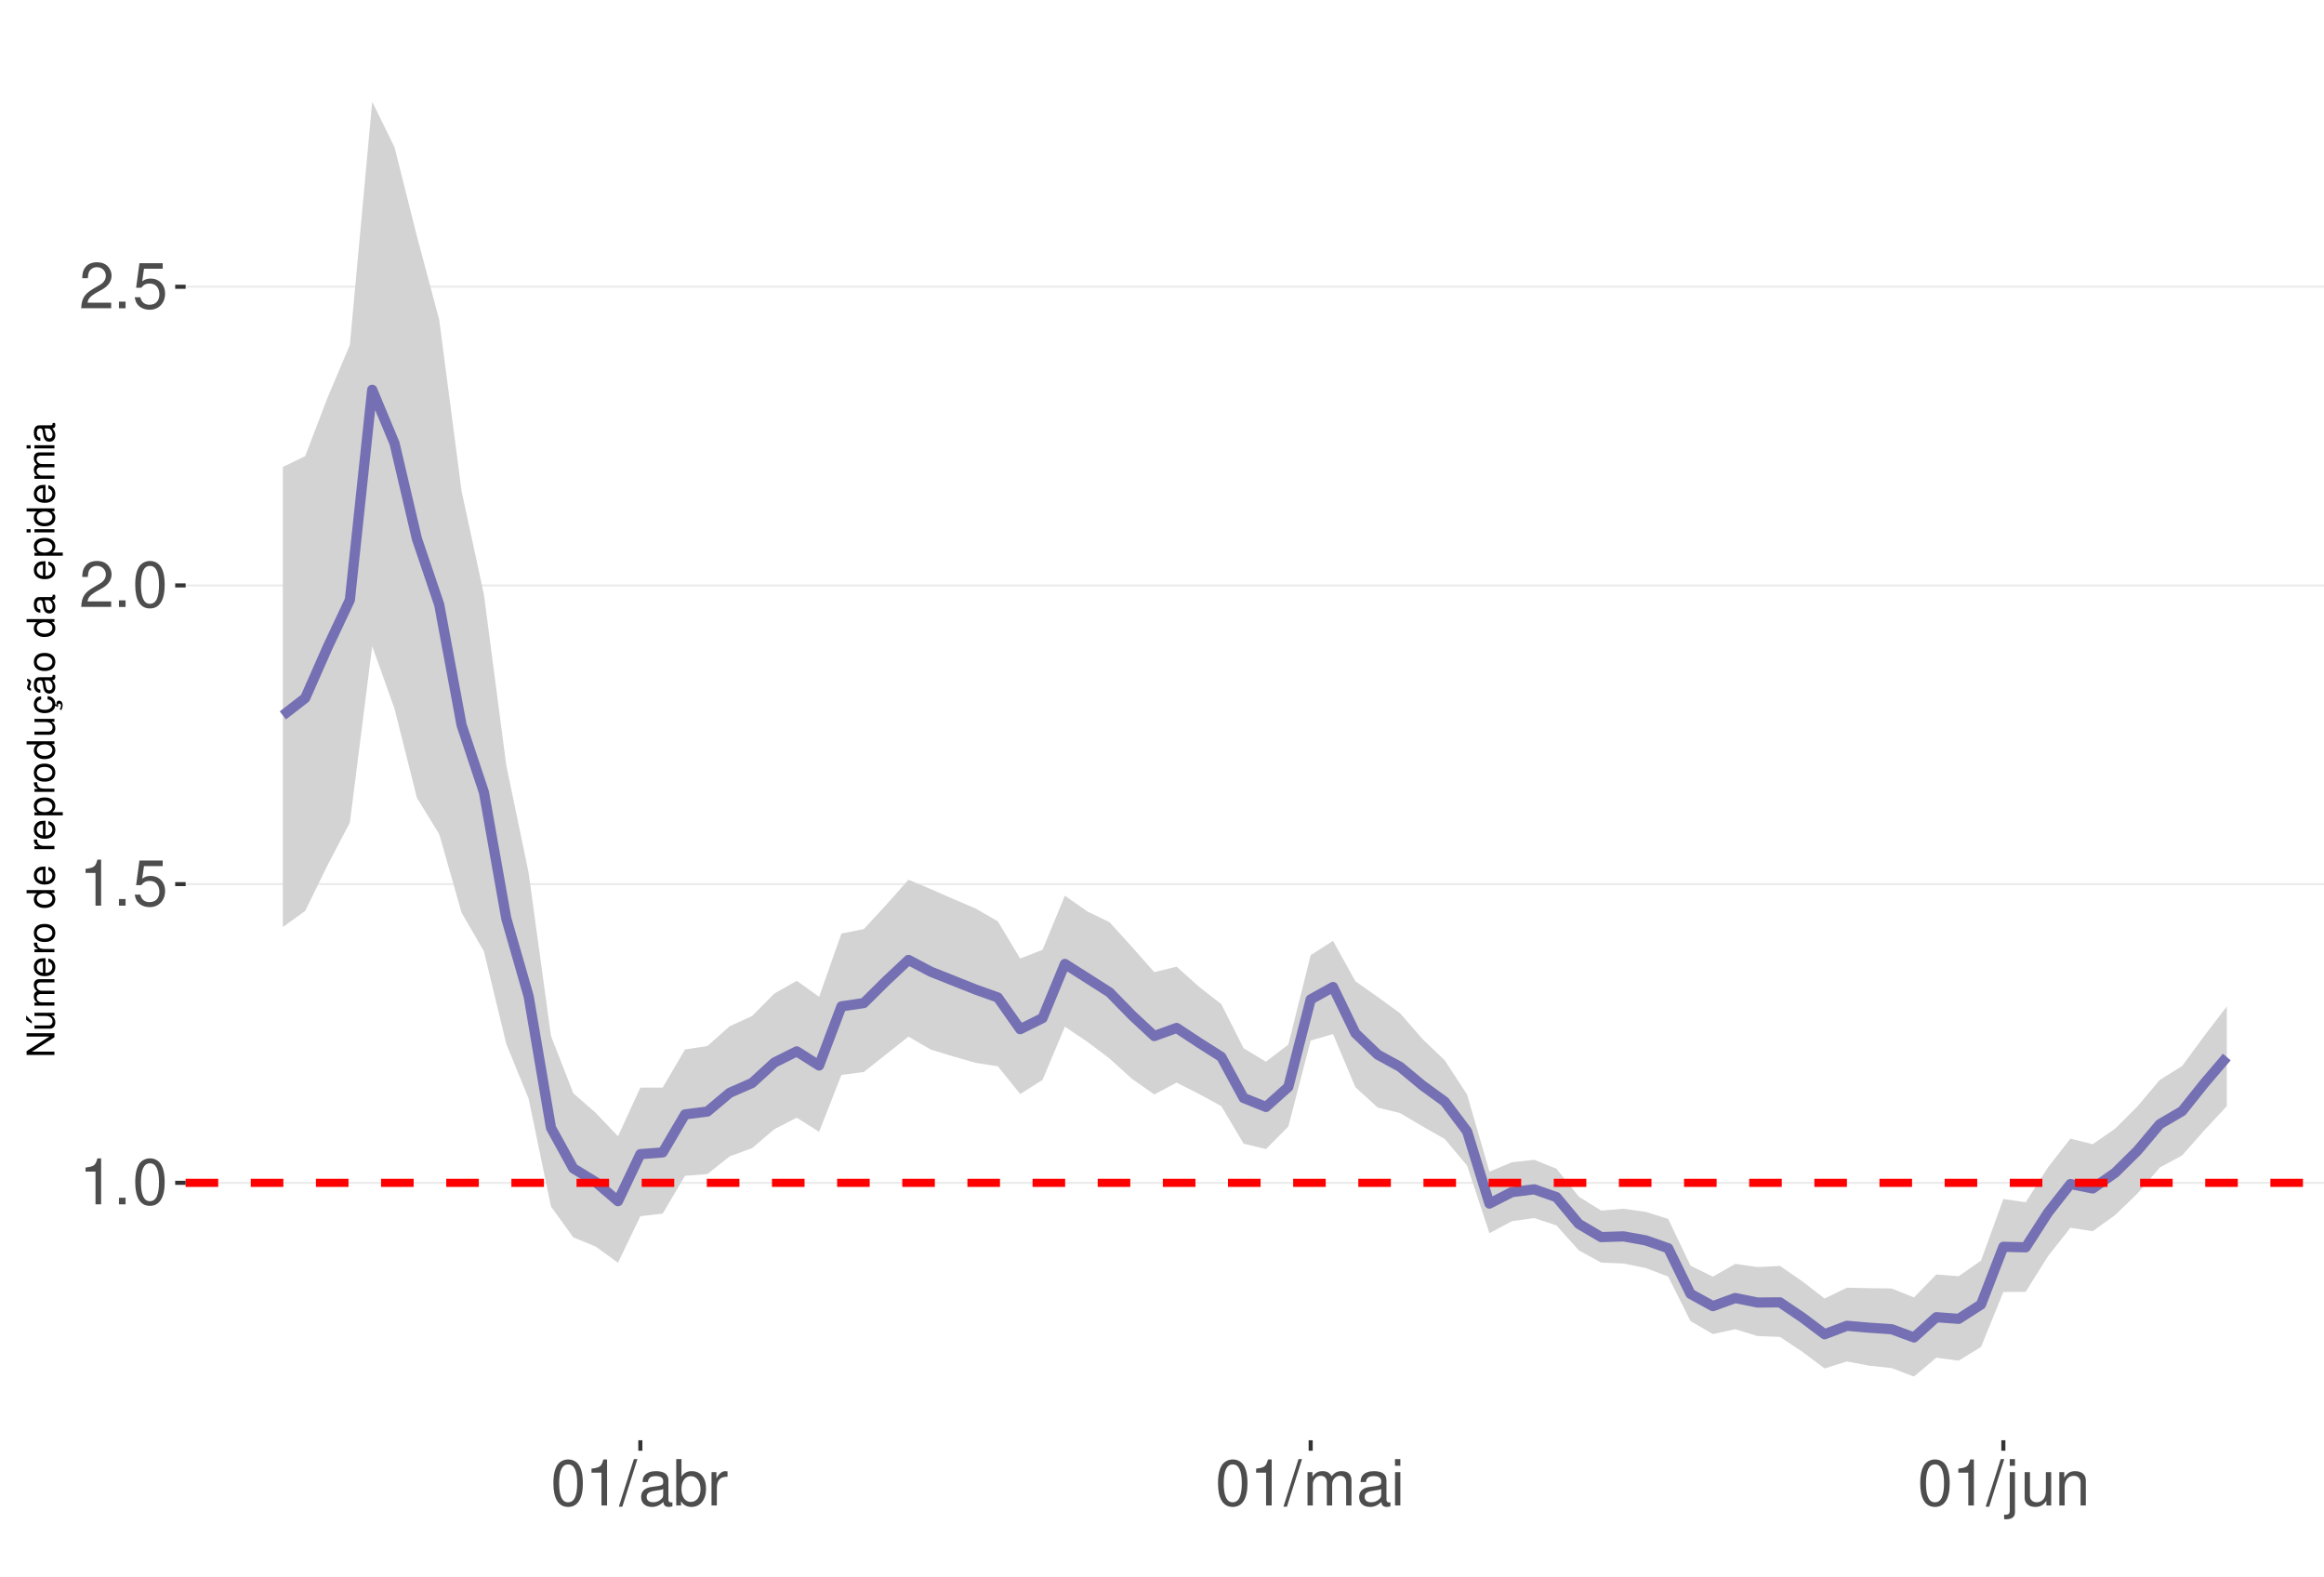
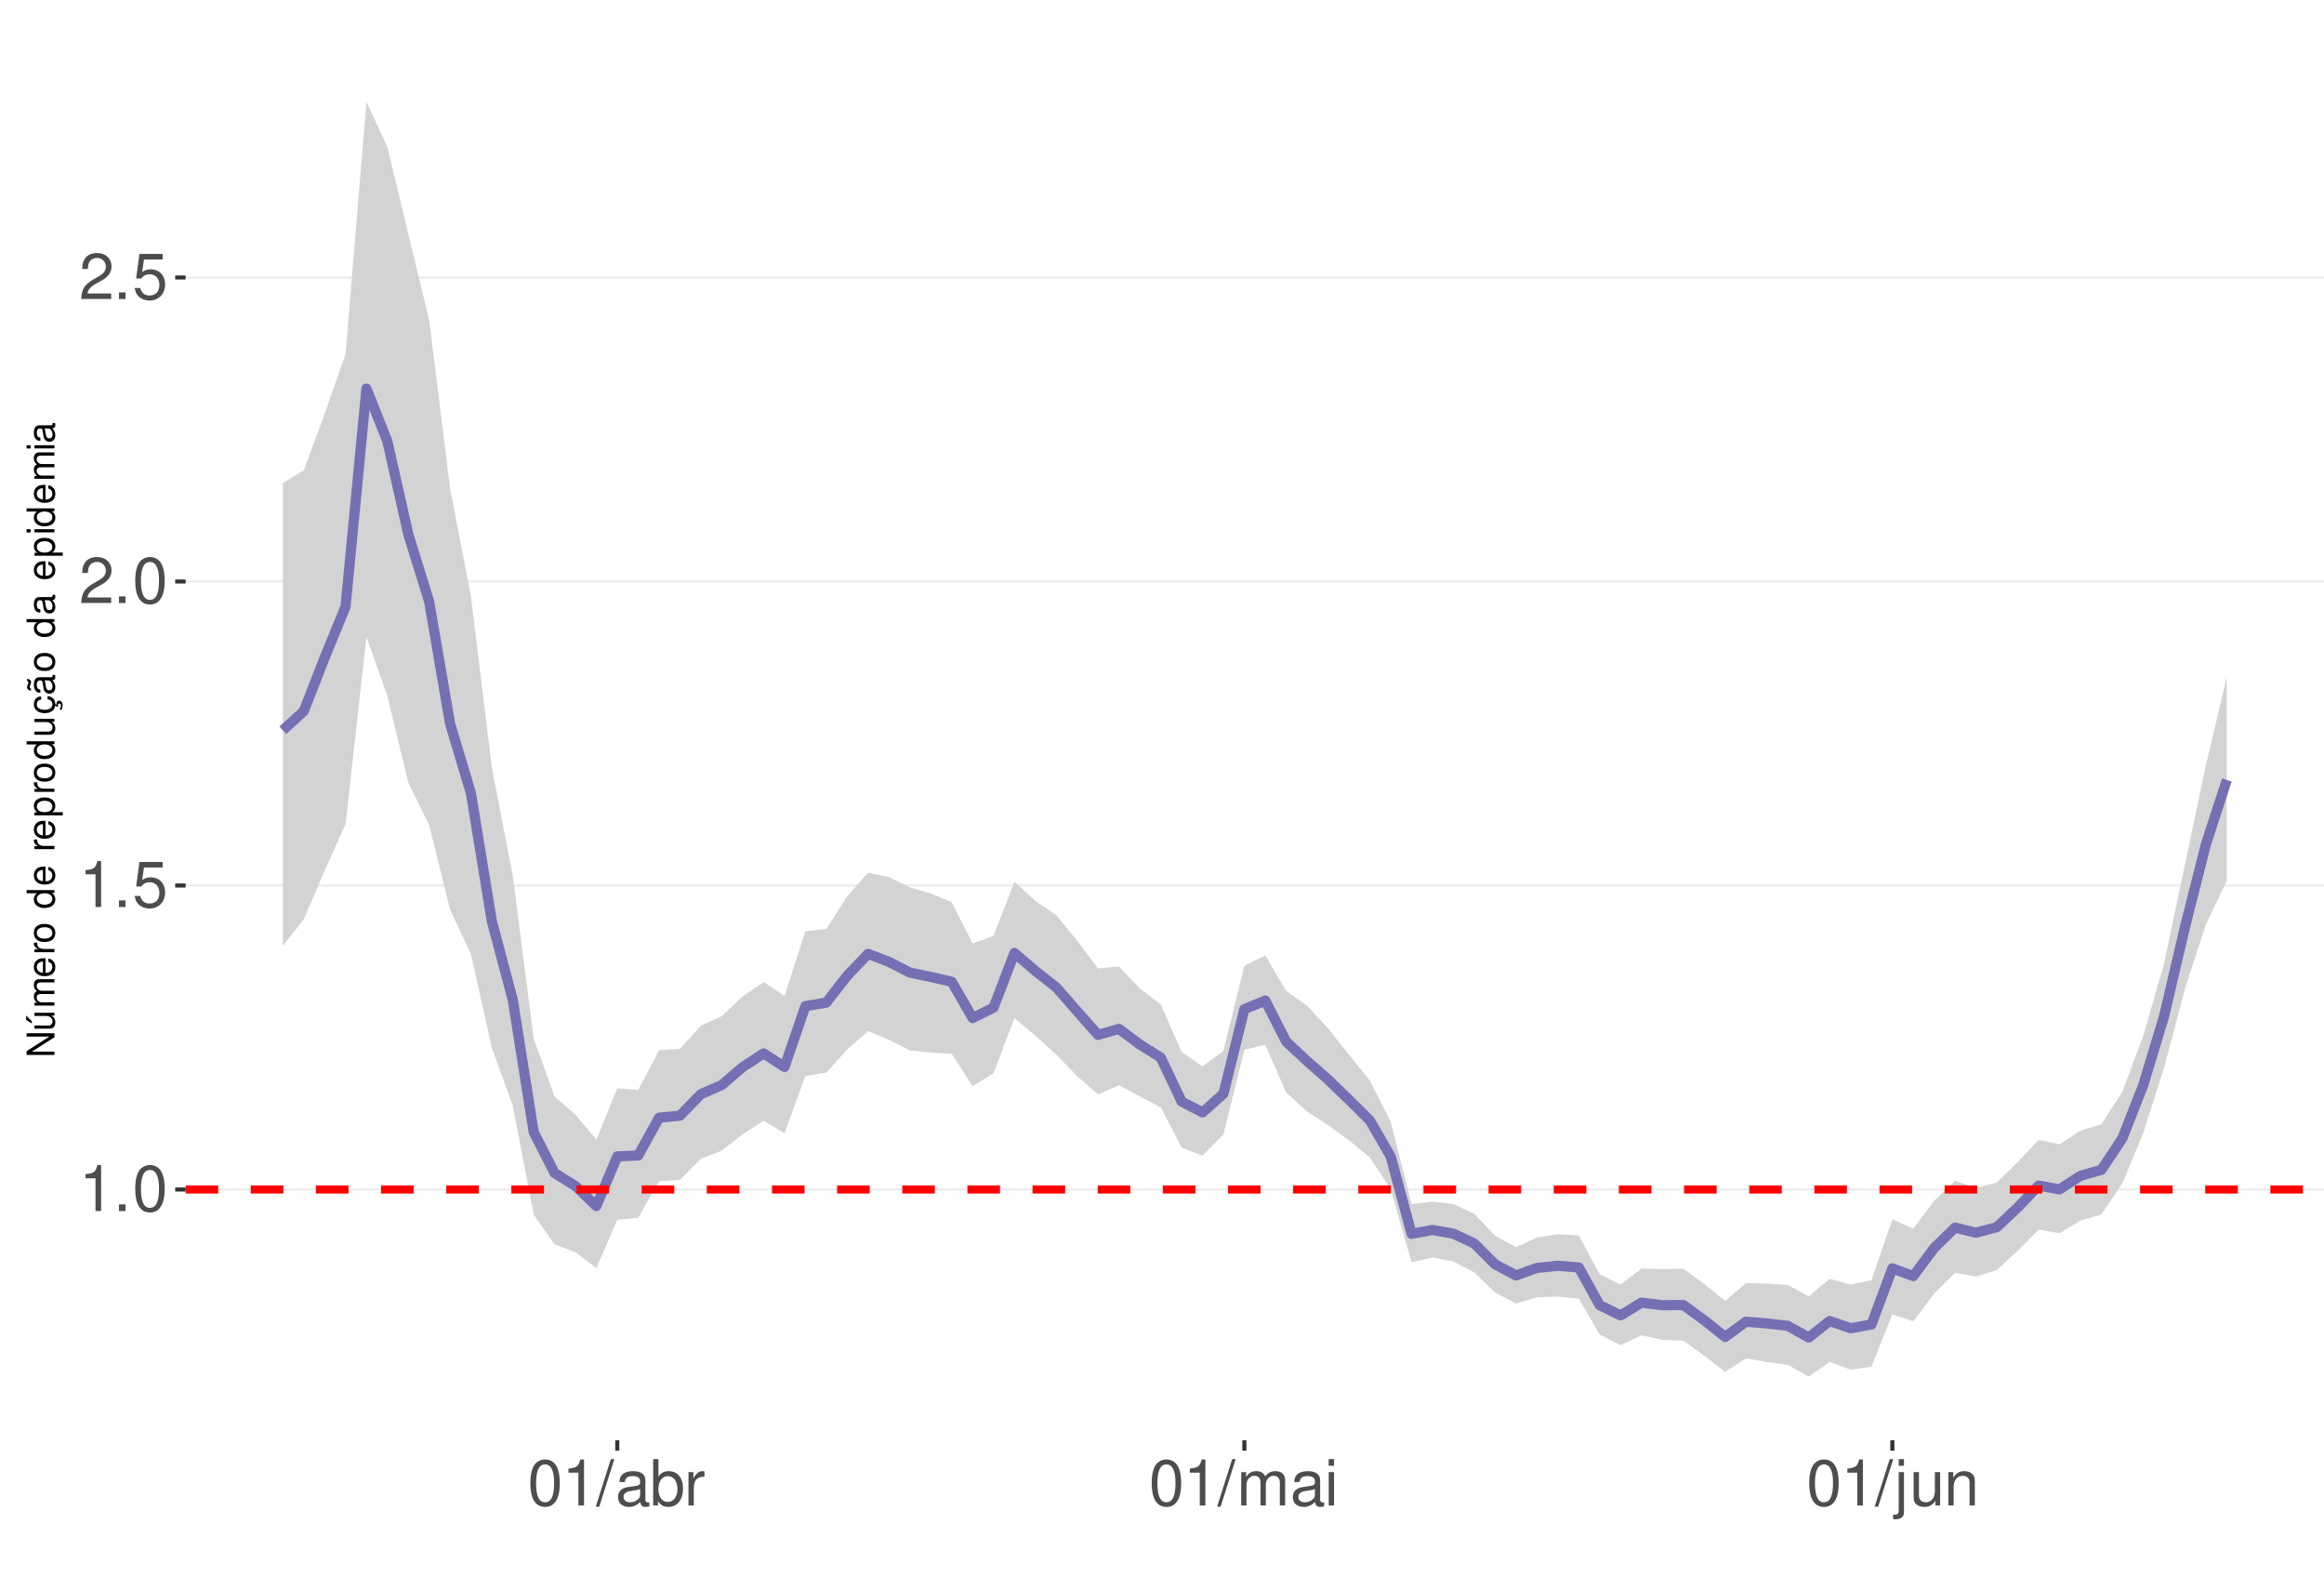
<svg xmlns="http://www.w3.org/2000/svg" xmlns:xlink="http://www.w3.org/1999/xlink" width="609pt" height="413pt" viewBox="0 0 609 413" version="1.1">
  <defs>
    <g>
      <symbol overflow="visible" id="glyph0-0">
        <path style="stroke:none;" d="" />
      </symbol>
      <symbol overflow="visible" id="glyph0-1">
        <path style="stroke:none;" d="M 4.312 -8.578 L 4.312 0 L 5.781 0 L 5.781 -12.047 L 4.812 -12.047 C 4.297 -10.188 3.969 -9.938 1.703 -9.641 L 1.703 -8.578 Z M 4.312 -8.578 " />
      </symbol>
      <symbol overflow="visible" id="glyph0-2">
        <path style="stroke:none;" d="M 3.188 -1.734 L 1.453 -1.734 L 1.453 0 L 3.188 0 Z M 3.188 -1.734 " />
      </symbol>
      <symbol overflow="visible" id="glyph0-3">
        <path style="stroke:none;" d="M 4.578 -12.047 C 3.484 -12.047 2.484 -11.547 1.859 -10.734 C 1.094 -9.656 0.719 -8.062 0.719 -5.828 C 0.719 -1.766 2.047 0.391 4.578 0.391 C 7.078 0.391 8.438 -1.766 8.438 -5.734 C 8.438 -8.062 8.078 -9.625 7.297 -10.734 C 6.672 -11.562 5.703 -12.047 4.578 -12.047 Z M 4.578 -10.75 C 6.156 -10.75 6.953 -9.125 6.953 -5.859 C 6.953 -2.438 6.172 -0.828 4.547 -0.828 C 3 -0.828 2.219 -2.5 2.219 -5.812 C 2.219 -9.125 3 -10.75 4.578 -10.75 Z M 4.578 -10.75 " />
      </symbol>
      <symbol overflow="visible" id="glyph0-4">
        <path style="stroke:none;" d="M 7.922 -11.812 L 1.828 -11.812 L 0.953 -5.375 L 2.297 -5.375 C 2.984 -6.203 3.547 -6.484 4.484 -6.484 C 6.062 -6.484 7.047 -5.391 7.047 -3.641 C 7.047 -1.953 6.062 -0.922 4.469 -0.922 C 3.188 -0.922 2.406 -1.562 2.047 -2.891 L 0.578 -2.891 C 0.781 -1.938 0.953 -1.469 1.297 -1.031 C 1.969 -0.141 3.172 0.391 4.5 0.391 C 6.875 0.391 8.547 -1.344 8.547 -3.844 C 8.547 -6.172 7 -7.781 4.734 -7.781 C 3.891 -7.781 3.234 -7.562 2.547 -7.062 L 3.016 -10.359 L 7.922 -10.359 Z M 7.922 -11.812 " />
      </symbol>
      <symbol overflow="visible" id="glyph0-5">
        <path style="stroke:none;" d="M 8.422 -1.453 L 2.219 -1.453 C 2.359 -2.453 2.891 -3.078 4.344 -3.969 L 6.016 -4.891 C 7.656 -5.812 8.516 -7.047 8.516 -8.531 C 8.516 -9.531 8.109 -10.453 7.406 -11.109 C 6.719 -11.75 5.844 -12.047 4.734 -12.047 C 3.234 -12.047 2.109 -11.516 1.469 -10.484 C 1.047 -9.844 0.859 -9.094 0.828 -7.875 L 2.297 -7.875 C 2.344 -8.688 2.453 -9.172 2.641 -9.578 C 3.031 -10.312 3.797 -10.766 4.688 -10.766 C 6.016 -10.766 7.016 -9.797 7.016 -8.5 C 7.016 -7.531 6.469 -6.703 5.406 -6.094 L 3.875 -5.203 C 1.422 -3.781 0.703 -2.641 0.562 -0.016 L 8.422 -0.016 Z M 8.422 -1.453 " />
      </symbol>
      <symbol overflow="visible" id="glyph0-6">
        <path style="stroke:none;" d="M 3.812 -12.141 L -0.141 0.328 L 0.781 0.328 L 4.734 -12.141 Z M 3.812 -12.141 " />
      </symbol>
      <symbol overflow="visible" id="glyph0-7">
        <path style="stroke:none;" d="M 8.906 -0.812 C 8.766 -0.781 8.688 -0.781 8.609 -0.781 C 8.125 -0.781 7.859 -1.031 7.859 -1.469 L 7.859 -6.594 C 7.859 -8.141 6.734 -8.984 4.578 -8.984 C 3.297 -8.984 2.281 -8.609 1.688 -7.969 C 1.281 -7.516 1.109 -7.016 1.078 -6.141 L 2.484 -6.141 C 2.594 -7.219 3.234 -7.688 4.531 -7.688 C 5.797 -7.688 6.484 -7.234 6.484 -6.391 L 6.484 -6.031 C 6.469 -5.438 6.156 -5.219 5.031 -5.062 C 3.062 -4.812 2.766 -4.75 2.234 -4.531 C 1.219 -4.094 0.703 -3.328 0.703 -2.203 C 0.703 -0.609 1.797 0.391 3.562 0.391 C 4.656 0.391 5.547 0 6.531 -0.906 C 6.625 0 7.062 0.391 7.969 0.391 C 8.266 0.391 8.438 0.344 8.906 0.234 Z M 6.484 -2.75 C 6.484 -2.281 6.344 -2 5.922 -1.609 C 5.359 -1.094 4.688 -0.828 3.859 -0.828 C 2.781 -0.828 2.156 -1.344 2.156 -2.234 C 2.156 -3.141 2.75 -3.609 4.25 -3.828 C 5.734 -4.031 6.016 -4.094 6.484 -4.312 Z M 6.484 -2.75 " />
      </symbol>
      <symbol overflow="visible" id="glyph0-8">
        <path style="stroke:none;" d="M 0.906 -12.141 L 0.906 0 L 2.156 0 L 2.156 -1.109 C 2.812 -0.094 3.703 0.391 4.906 0.391 C 7.219 0.391 8.719 -1.5 8.719 -4.391 C 8.719 -7.234 7.297 -8.984 4.984 -8.984 C 3.781 -8.984 2.938 -8.531 2.281 -7.547 L 2.281 -12.141 Z M 4.719 -7.672 C 6.266 -7.672 7.266 -6.328 7.266 -4.25 C 7.266 -2.266 6.234 -0.922 4.719 -0.922 C 3.234 -0.922 2.281 -2.25 2.281 -4.297 C 2.281 -6.344 3.234 -7.672 4.719 -7.672 Z M 4.719 -7.672 " />
      </symbol>
      <symbol overflow="visible" id="glyph0-9">
        <path style="stroke:none;" d="M 1.156 -8.734 L 1.156 0 L 2.547 0 L 2.547 -4.531 C 2.562 -6.625 3.438 -7.562 5.344 -7.516 L 5.344 -8.922 C 5.109 -8.969 4.984 -8.984 4.812 -8.984 C 3.922 -8.984 3.234 -8.438 2.438 -7.141 L 2.438 -8.734 Z M 1.156 -8.734 " />
      </symbol>
      <symbol overflow="visible" id="glyph0-10">
        <path style="stroke:none;" d="M 1.172 -8.734 L 1.172 0 L 2.562 0 L 2.562 -5.484 C 2.562 -6.75 3.484 -7.766 4.609 -7.766 C 5.641 -7.766 6.234 -7.125 6.234 -6.016 L 6.234 0 L 7.625 0 L 7.625 -5.484 C 7.625 -6.75 8.547 -7.766 9.672 -7.766 C 10.688 -7.766 11.297 -7.109 11.297 -6.016 L 11.297 0 L 12.688 0 L 12.688 -6.547 C 12.688 -8.109 11.797 -8.984 10.156 -8.984 C 9 -8.984 8.297 -8.625 7.484 -7.641 C 6.969 -8.578 6.266 -8.984 5.125 -8.984 C 3.969 -8.984 3.188 -8.547 2.453 -7.5 L 2.453 -8.734 Z M 1.172 -8.734 " />
      </symbol>
      <symbol overflow="visible" id="glyph0-11">
        <path style="stroke:none;" d="M 2.5 -8.734 L 1.109 -8.734 L 1.109 0 L 2.5 0 Z M 2.5 -12.141 L 1.094 -12.141 L 1.094 -10.391 L 2.5 -10.391 Z M 2.5 -12.141 " />
      </symbol>
      <symbol overflow="visible" id="glyph0-12">
        <path style="stroke:none;" d="M 1.172 -8.734 L 1.172 1.266 C 1.172 2.125 0.906 2.422 0.031 2.422 C -0.062 2.422 -0.109 2.422 -0.297 2.406 L -0.297 3.578 C -0.141 3.609 -0.047 3.625 0.172 3.625 C 1.734 3.625 2.547 3.016 2.547 1.812 L 2.547 -8.734 Z M 2.547 -12.141 L 1.172 -12.141 L 1.172 -10.391 L 2.547 -10.391 Z M 2.547 -12.141 " />
      </symbol>
      <symbol overflow="visible" id="glyph0-13">
        <path style="stroke:none;" d="M 8.031 0 L 8.031 -8.734 L 6.641 -8.734 L 6.641 -3.781 C 6.641 -2 5.719 -0.828 4.266 -0.828 C 3.172 -0.828 2.469 -1.5 2.469 -2.547 L 2.469 -8.734 L 1.078 -8.734 L 1.078 -2 C 1.078 -0.547 2.172 0.391 3.859 0.391 C 5.141 0.391 5.969 -0.062 6.781 -1.219 L 6.781 0 Z M 8.031 0 " />
      </symbol>
      <symbol overflow="visible" id="glyph0-14">
        <path style="stroke:none;" d="M 1.172 -8.734 L 1.172 0 L 2.562 0 L 2.562 -4.812 C 2.562 -6.594 3.5 -7.766 4.938 -7.766 C 6.031 -7.766 6.734 -7.094 6.734 -6.047 L 6.734 0 L 8.109 0 L 8.109 -6.594 C 8.109 -8.047 7.031 -8.984 5.344 -8.984 C 4.047 -8.984 3.219 -8.484 2.453 -7.266 L 2.453 -8.734 Z M 1.172 -8.734 " />
      </symbol>
      <symbol overflow="visible" id="glyph1-0">
        <path style="stroke:none;" d="" />
      </symbol>
      <symbol overflow="visible" id="glyph1-1">
        <path style="stroke:none;" d="M -7.297 -6.453 L -7.297 -5.578 L -1.328 -5.578 L -7.297 -1.766 L -7.297 -0.766 L 0 -0.766 L 0 -1.641 L -5.906 -1.641 L 0 -5.406 L 0 -6.453 Z M -7.297 -6.453 " />
      </symbol>
      <symbol overflow="visible" id="glyph1-2">
        <path style="stroke:none;" d="M 0 -4.812 L -5.234 -4.812 L -5.234 -3.984 L -2.266 -3.984 C -1.203 -3.984 -0.5 -3.438 -0.5 -2.562 C -0.5 -1.906 -0.906 -1.484 -1.531 -1.484 L -5.234 -1.484 L -5.234 -0.656 L -1.203 -0.656 C -0.328 -0.656 0.234 -1.297 0.234 -2.312 C 0.234 -3.094 -0.047 -3.578 -0.734 -4.062 L 0 -4.062 Z M -7.406 -2.953 L -5.922 -2 L -5.922 -2.594 L -7.406 -4.094 Z M -7.406 -2.953 " />
      </symbol>
      <symbol overflow="visible" id="glyph1-3">
        <path style="stroke:none;" d="M -5.234 -0.703 L 0 -0.703 L 0 -1.547 L -3.297 -1.547 C -4.047 -1.547 -4.656 -2.094 -4.656 -2.766 C -4.656 -3.391 -4.281 -3.734 -3.609 -3.734 L 0 -3.734 L 0 -4.578 L -3.297 -4.578 C -4.047 -4.578 -4.656 -5.125 -4.656 -5.812 C -4.656 -6.422 -4.266 -6.781 -3.609 -6.781 L 0 -6.781 L 0 -7.625 L -3.938 -7.625 C -4.875 -7.625 -5.391 -7.078 -5.391 -6.094 C -5.391 -5.406 -5.188 -4.984 -4.594 -4.484 C -5.156 -4.188 -5.391 -3.766 -5.391 -3.078 C -5.391 -2.375 -5.125 -1.906 -4.5 -1.469 L -5.234 -1.469 Z M -5.234 -0.703 " />
      </symbol>
      <symbol overflow="visible" id="glyph1-4">
        <path style="stroke:none;" d="M -2.344 -5.125 C -3.141 -5.125 -3.625 -5.062 -4.016 -4.922 C -4.875 -4.578 -5.391 -3.781 -5.391 -2.797 C -5.391 -1.344 -4.281 -0.406 -2.547 -0.406 C -0.812 -0.406 0.234 -1.297 0.234 -2.781 C 0.234 -3.984 -0.453 -4.812 -1.594 -5.016 L -1.594 -4.188 C -0.906 -3.953 -0.547 -3.484 -0.547 -2.812 C -0.547 -2.281 -0.781 -1.828 -1.219 -1.547 C -1.516 -1.344 -1.812 -1.281 -2.344 -1.266 Z M -3.016 -1.297 C -3.984 -1.359 -4.625 -1.953 -4.625 -2.797 C -4.625 -3.641 -3.953 -4.234 -3.016 -4.234 Z M -3.016 -1.297 " />
      </symbol>
      <symbol overflow="visible" id="glyph1-5">
        <path style="stroke:none;" d="M -5.234 -0.688 L 0 -0.688 L 0 -1.531 L -2.719 -1.531 C -3.984 -1.547 -4.547 -2.062 -4.516 -3.203 L -5.359 -3.203 C -5.375 -3.062 -5.391 -2.984 -5.391 -2.891 C -5.391 -2.344 -5.062 -1.938 -4.297 -1.453 L -5.234 -1.453 Z M -5.234 -0.688 " />
      </symbol>
      <symbol overflow="visible" id="glyph1-6">
        <path style="stroke:none;" d="M -5.391 -2.719 C -5.391 -1.234 -4.344 -0.359 -2.578 -0.359 C -0.812 -0.359 0.234 -1.234 0.234 -2.734 C 0.234 -4.203 -0.812 -5.094 -2.547 -5.094 C -4.359 -5.094 -5.391 -4.234 -5.391 -2.719 Z M -4.625 -2.734 C -4.625 -3.672 -3.844 -4.234 -2.547 -4.234 C -1.312 -4.234 -0.547 -3.656 -0.547 -2.734 C -0.547 -1.797 -1.312 -1.234 -2.578 -1.234 C -3.844 -1.234 -4.625 -1.797 -4.625 -2.734 Z M -4.625 -2.734 " />
      </symbol>
      <symbol overflow="visible" id="glyph1-7">
        <path style="stroke:none;" d="" />
      </symbol>
      <symbol overflow="visible" id="glyph1-8">
        <path style="stroke:none;" d="M -7.297 -4.953 L -7.297 -4.125 L -4.578 -4.125 C -5.109 -3.766 -5.391 -3.203 -5.391 -2.516 C -5.391 -1.156 -4.297 -0.266 -2.625 -0.266 C -0.859 -0.266 0.234 -1.125 0.234 -2.547 C 0.234 -3.266 -0.047 -3.766 -0.688 -4.203 L 0 -4.203 L 0 -4.953 Z M -4.609 -2.656 C -4.609 -3.547 -3.812 -4.125 -2.562 -4.125 C -1.344 -4.125 -0.547 -3.547 -0.547 -2.656 C -0.547 -1.734 -1.359 -1.125 -2.578 -1.125 C -3.797 -1.125 -4.609 -1.734 -4.609 -2.656 Z M -4.609 -2.656 " />
      </symbol>
      <symbol overflow="visible" id="glyph1-9">
        <path style="stroke:none;" d="M 2.188 -0.547 L 2.188 -1.375 L -0.547 -1.375 C -0.016 -1.812 0.234 -2.312 0.234 -2.984 C 0.234 -4.344 -0.859 -5.234 -2.531 -5.234 C -4.297 -5.234 -5.391 -4.375 -5.391 -2.984 C -5.391 -2.266 -5.062 -1.703 -4.453 -1.312 L -5.234 -1.312 L -5.234 -0.547 Z M -4.609 -2.844 C -4.609 -3.766 -3.797 -4.359 -2.547 -4.359 C -1.359 -4.359 -0.547 -3.75 -0.547 -2.844 C -0.547 -1.953 -1.344 -1.375 -2.578 -1.375 C -3.812 -1.375 -4.609 -1.953 -4.609 -2.844 Z M -4.609 -2.844 " />
      </symbol>
      <symbol overflow="visible" id="glyph1-10">
        <path style="stroke:none;" d="M 0 -4.812 L -5.234 -4.812 L -5.234 -3.984 L -2.266 -3.984 C -1.203 -3.984 -0.5 -3.438 -0.5 -2.562 C -0.5 -1.906 -0.906 -1.484 -1.531 -1.484 L -5.234 -1.484 L -5.234 -0.656 L -1.203 -0.656 C -0.328 -0.656 0.234 -1.297 0.234 -2.312 C 0.234 -3.094 -0.047 -3.578 -0.734 -4.062 L 0 -4.062 Z M 0 -4.812 " />
      </symbol>
      <symbol overflow="visible" id="glyph1-11">
        <path style="stroke:none;" d="M 0.234 -2.641 C 0.234 -3.875 -0.547 -4.703 -1.797 -4.766 L -1.797 -3.938 C -0.953 -3.797 -0.531 -3.359 -0.531 -2.656 C -0.531 -1.734 -1.281 -1.188 -2.516 -1.188 C -3.844 -1.188 -4.625 -1.719 -4.625 -2.625 C -4.625 -3.328 -4.203 -3.766 -3.484 -3.875 L -3.484 -4.703 C -3.984 -4.672 -4.312 -4.562 -4.609 -4.359 C -5.094 -4 -5.391 -3.375 -5.391 -2.641 C -5.391 -1.219 -4.266 -0.312 -2.531 -0.312 C -1.469 -0.312 -0.625 -0.672 -0.156 -1.312 C 0.047 -1.594 0.125 -1.812 0.203 -2.25 L 0.922 -1.938 L 0.984 -2.062 C 0.938 -2.188 0.906 -2.25 0.906 -2.375 C 0.906 -2.656 1.047 -2.828 1.281 -2.828 C 1.547 -2.828 1.734 -2.594 1.734 -2.297 C 1.734 -2.031 1.672 -1.844 1.438 -1.406 L 1.406 -1.312 L 1.812 -1.094 C 2.078 -1.75 2.141 -1.953 2.141 -2.344 C 2.141 -3.109 1.781 -3.578 1.203 -3.578 C 0.781 -3.578 0.547 -3.297 0.547 -2.797 C 0.547 -2.703 0.547 -2.641 0.562 -2.516 Z M 0.234 -2.641 " />
      </symbol>
      <symbol overflow="visible" id="glyph1-12">
        <path style="stroke:none;" d="M -0.484 -5.344 C -0.469 -5.266 -0.469 -5.219 -0.469 -5.172 C -0.469 -4.875 -0.625 -4.719 -0.875 -4.719 L -3.953 -4.719 C -4.891 -4.719 -5.391 -4.047 -5.391 -2.75 C -5.391 -1.984 -5.172 -1.375 -4.781 -1.016 C -4.516 -0.766 -4.203 -0.672 -3.688 -0.656 L -3.688 -1.484 C -4.328 -1.562 -4.625 -1.938 -4.625 -2.719 C -4.625 -3.484 -4.344 -3.891 -3.844 -3.891 L -3.625 -3.891 C -3.266 -3.875 -3.125 -3.703 -3.047 -3.016 C -2.891 -1.844 -2.844 -1.656 -2.719 -1.344 C -2.453 -0.734 -2 -0.422 -1.312 -0.422 C -0.375 -0.422 0.234 -1.078 0.234 -2.141 C 0.234 -2.797 0 -3.328 -0.547 -3.922 C 0 -3.984 0.234 -4.234 0.234 -4.781 C 0.234 -4.953 0.203 -5.062 0.141 -5.344 Z M -1.656 -3.891 C -1.375 -3.891 -1.203 -3.812 -0.969 -3.562 C -0.656 -3.219 -0.5 -2.812 -0.5 -2.312 C -0.5 -1.672 -0.812 -1.297 -1.344 -1.297 C -1.891 -1.297 -2.172 -1.656 -2.297 -2.547 C -2.422 -3.438 -2.453 -3.609 -2.594 -3.891 Z M -7.172 -3.75 C -6.922 -3.672 -6.812 -3.547 -6.812 -3.375 C -6.812 -3.25 -6.875 -2.984 -6.984 -2.734 C -7.156 -2.312 -7.172 -2.25 -7.172 -2.047 C -7.172 -1.594 -6.797 -1.297 -6.141 -1.188 L -6.141 -1.766 C -6.375 -1.812 -6.5 -1.938 -6.5 -2.094 C -6.5 -2.203 -6.469 -2.344 -6.375 -2.578 C -6.156 -3.156 -6.125 -3.234 -6.125 -3.438 C -6.125 -3.922 -6.484 -4.219 -7.172 -4.312 Z M -7.172 -3.75 " />
      </symbol>
      <symbol overflow="visible" id="glyph1-13">
        <path style="stroke:none;" d="M -0.484 -5.344 C -0.469 -5.266 -0.469 -5.219 -0.469 -5.172 C -0.469 -4.875 -0.625 -4.719 -0.875 -4.719 L -3.953 -4.719 C -4.891 -4.719 -5.391 -4.047 -5.391 -2.75 C -5.391 -1.984 -5.172 -1.375 -4.781 -1.016 C -4.516 -0.766 -4.203 -0.672 -3.688 -0.656 L -3.688 -1.484 C -4.328 -1.562 -4.625 -1.938 -4.625 -2.719 C -4.625 -3.484 -4.344 -3.891 -3.844 -3.891 L -3.625 -3.891 C -3.266 -3.875 -3.125 -3.703 -3.047 -3.016 C -2.891 -1.844 -2.844 -1.656 -2.719 -1.344 C -2.453 -0.734 -2 -0.422 -1.312 -0.422 C -0.375 -0.422 0.234 -1.078 0.234 -2.141 C 0.234 -2.797 0 -3.328 -0.547 -3.922 C 0 -3.984 0.234 -4.234 0.234 -4.781 C 0.234 -4.953 0.203 -5.062 0.141 -5.344 Z M -1.656 -3.891 C -1.375 -3.891 -1.203 -3.812 -0.969 -3.562 C -0.656 -3.219 -0.5 -2.812 -0.5 -2.312 C -0.5 -1.672 -0.812 -1.297 -1.344 -1.297 C -1.891 -1.297 -2.172 -1.656 -2.297 -2.547 C -2.422 -3.438 -2.453 -3.609 -2.594 -3.891 Z M -1.656 -3.891 " />
      </symbol>
      <symbol overflow="visible" id="glyph1-14">
        <path style="stroke:none;" d="M -5.234 -1.5 L -5.234 -0.672 L 0 -0.672 L 0 -1.5 Z M -7.297 -1.5 L -7.297 -0.656 L -6.234 -0.656 L -6.234 -1.5 Z M -7.297 -1.5 " />
      </symbol>
    </g>
    <clipPath id="clip1">
      <path d="M 48.645 9.961 L 609 9.961 L 609 377.328 L 48.645 377.328 Z M 48.645 9.961 " />
    </clipPath>
    <clipPath id="clip2">
-       <path d="M 48.645 309 L 609 309 L 609 311 L 48.645 311 Z M 48.645 309 " />
+       <path d="M 48.645 311 L 609 311 L 609 312 L 48.645 312 Z M 48.645 311 " />
    </clipPath>
    <clipPath id="clip3">
-       <path d="M 48.645 231 L 609 231 L 609 232 L 48.645 232 Z M 48.645 231 " />
+       <path d="M 48.645 231 L 609 231 L 609 233 L 48.645 233 Z M 48.645 231 " />
    </clipPath>
    <clipPath id="clip4">
-       <path d="M 48.645 153 L 609 153 L 609 154 L 48.645 154 Z M 48.645 153 " />
+       <path d="M 48.645 152 L 609 152 L 609 153 L 48.645 153 Z M 48.645 152 " />
    </clipPath>
    <clipPath id="clip5">
-       <path d="M 48.645 74 L 609 74 L 609 76 L 48.645 76 Z M 48.645 74 " />
+       <path d="M 48.645 72 L 609 72 L 609 73 L 48.645 73 Z M 48.645 72 " />
    </clipPath>
    <clipPath id="clip6">
-       <path d="M 48.645 308 L 609 308 L 609 311 L 48.645 311 Z M 48.645 308 " />
+       <path d="M 48.645 310 L 609 310 L 609 313 L 48.645 313 Z M 48.645 310 " />
    </clipPath>
  </defs>
  <g id="surface172">
    <rect x="0" y="0" width="609" height="413" style="fill:rgb(100%,100%,100%);fill-opacity:1;stroke:none;" />
    <rect x="0" y="0" width="609" height="413" style="fill:rgb(100%,100%,100%);fill-opacity:1;stroke:none;" />
    <path style="fill:none;stroke-width:1.067;stroke-linecap:round;stroke-linejoin:round;stroke:rgb(100%,100%,100%);stroke-opacity:1;stroke-miterlimit:10;" d="M 0 413 L 609 413 L 609 0 L 0 0 Z M 0 413 " />
    <g clip-path="url(#clip1)" clip-rule="nonzero">
      <path style=" stroke:none;fill-rule:nonzero;fill:rgb(100%,100%,100%);fill-opacity:1;" d="M 48.645 377.328 L 609 377.328 L 609 9.961 L 48.645 9.961 Z M 48.645 377.328 " />
    </g>
    <g clip-path="url(#clip2)" clip-rule="nonzero">
-       <path style="fill:none;stroke-width:0.533;stroke-linecap:butt;stroke-linejoin:round;stroke:rgb(92.157%,92.157%,92.157%);stroke-opacity:1;stroke-miterlimit:10;" d="M 48.645 309.879 L 609 309.879 " />
+       <path style="fill:none;stroke-width:0.533;stroke-linecap:butt;stroke-linejoin:round;stroke:rgb(92.157%,92.157%,92.157%);stroke-opacity:1;stroke-miterlimit:10;" d="M 48.645 311.625 L 609 311.625 " />
    </g>
    <g clip-path="url(#clip3)" clip-rule="nonzero">
-       <path style="fill:none;stroke-width:0.533;stroke-linecap:butt;stroke-linejoin:round;stroke:rgb(92.157%,92.157%,92.157%);stroke-opacity:1;stroke-miterlimit:10;" d="M 48.645 231.625 L 609 231.625 " />
+       <path style="fill:none;stroke-width:0.533;stroke-linecap:butt;stroke-linejoin:round;stroke:rgb(92.157%,92.157%,92.157%);stroke-opacity:1;stroke-miterlimit:10;" d="M 48.645 231.984 L 609 231.984 " />
    </g>
    <g clip-path="url(#clip4)" clip-rule="nonzero">
-       <path style="fill:none;stroke-width:0.533;stroke-linecap:butt;stroke-linejoin:round;stroke:rgb(92.157%,92.157%,92.157%);stroke-opacity:1;stroke-miterlimit:10;" d="M 48.645 153.375 L 609 153.375 " />
+       <path style="fill:none;stroke-width:0.533;stroke-linecap:butt;stroke-linejoin:round;stroke:rgb(92.157%,92.157%,92.157%);stroke-opacity:1;stroke-miterlimit:10;" d="M 48.645 152.34 L 609 152.34 " />
    </g>
    <g clip-path="url(#clip5)" clip-rule="nonzero">
-       <path style="fill:none;stroke-width:0.533;stroke-linecap:butt;stroke-linejoin:round;stroke:rgb(92.157%,92.157%,92.157%);stroke-opacity:1;stroke-miterlimit:10;" d="M 48.645 75.121 L 609 75.121 " />
-     </g>
-     <path style=" stroke:none;fill-rule:nonzero;fill:rgb(82.745%,82.745%,82.745%);fill-opacity:1;" d="M 74.117 122.34 L 79.973 119.5 L 85.828 104.18 L 91.684 90.355 L 97.535 26.66 L 103.391 38.574 L 109.246 61.867 L 115.102 83.809 L 120.957 128.664 L 126.812 155.77 L 132.668 200.484 L 138.523 228.656 L 144.379 271.387 L 150.234 286.414 L 156.09 291.523 L 161.945 297.68 L 167.801 284.941 L 173.656 284.926 L 179.512 274.941 L 185.367 274.031 L 191.223 268.844 L 197.078 266.184 L 202.934 260.273 L 208.789 256.953 L 214.645 261.148 L 220.5 244.566 L 226.355 243.414 L 232.211 237.07 L 238.066 230.473 L 243.922 232.934 L 249.777 235.5 L 255.633 237.996 L 261.484 241.371 L 267.34 251.125 L 273.195 248.824 L 279.051 234.66 L 284.906 238.758 L 290.762 241.609 L 296.617 248.059 L 302.473 254.68 L 308.328 253.246 L 314.184 258.508 L 320.039 263.066 L 325.895 274.641 L 331.75 278.152 L 337.605 273.641 L 343.461 250.234 L 349.316 246.484 L 355.172 257.066 L 361.027 261.188 L 366.883 265.449 L 372.738 272.176 L 378.594 277.793 L 384.449 286.762 L 390.305 306.957 L 396.16 304.496 L 402.016 303.844 L 407.871 306.176 L 413.727 313.496 L 419.582 317.152 L 425.434 316.676 L 431.289 317.492 L 437.145 319.332 L 443 331.594 L 448.855 334.457 L 454.711 331.121 L 460.566 331.949 L 466.422 331.645 L 472.277 335.664 L 478.133 340.188 L 483.988 337.352 L 489.844 337.48 L 495.699 337.566 L 501.555 339.902 L 507.41 333.891 L 513.266 334.348 L 519.121 330.258 L 524.977 314.121 L 530.832 314.973 L 536.688 305.793 L 542.543 298.316 L 548.398 299.762 L 554.254 295.699 L 560.109 289.852 L 565.965 282.918 L 571.82 279.273 L 577.676 271.32 L 583.531 263.668 L 583.531 289.785 L 577.676 296.078 L 571.82 302.707 L 565.965 305.867 L 560.109 312.688 L 554.254 318.344 L 548.398 322.555 L 542.543 321.652 L 536.688 329.078 L 530.832 338.422 L 524.977 338.477 L 519.121 352.879 L 513.266 356.469 L 507.41 355.691 L 501.555 360.629 L 495.699 358.414 L 489.844 357.789 L 483.988 356.676 L 478.133 358.504 L 472.277 354.129 L 466.422 350.242 L 460.566 350.027 L 454.711 348.23 L 448.855 349.5 L 443 346.117 L 437.145 334.445 L 431.289 332.207 L 425.434 331.012 L 419.582 330.777 L 413.727 327.582 L 407.871 321.039 L 402.016 319.102 L 396.16 319.938 L 390.305 323.078 L 384.449 305.367 L 378.594 298.398 L 372.738 295.074 L 366.883 291.602 L 361.027 290.164 L 355.172 284.809 L 349.316 270.906 L 343.461 272.609 L 337.605 295.129 L 331.75 301.031 L 325.895 299.625 L 320.039 289.781 L 314.184 286.594 L 308.328 283.625 L 302.473 286.727 L 296.617 282.633 L 290.762 277.324 L 284.906 272.91 L 279.051 268.973 L 273.195 282.914 L 267.34 286.621 L 261.484 279.352 L 255.633 278.434 L 249.777 276.762 L 243.922 274.977 L 238.066 271.574 L 226.355 280.848 L 220.5 281.602 L 214.645 296.52 L 208.789 292.809 L 202.934 295.816 L 197.078 300.793 L 191.223 302.934 L 185.367 307.586 L 179.512 308.039 L 173.656 317.941 L 167.801 318.629 L 161.945 330.816 L 156.09 326.57 L 150.234 324.176 L 144.379 316.078 L 138.523 287.824 L 132.668 273.484 L 126.812 249.234 L 120.957 239.109 L 115.102 218.543 L 109.246 209.008 L 103.391 185.695 L 97.535 169.285 L 91.684 215.5 L 85.828 226.668 L 79.973 238.652 L 74.117 242.867 Z M 74.117 122.34 " />
-     <path style="fill:none;stroke-width:2.667;stroke-linecap:butt;stroke-linejoin:round;stroke:rgb(45.882%,43.922%,70.196%);stroke-opacity:1;stroke-miterlimit:10;" d="M 74.117 187.426 L 79.973 182.895 L 85.828 169.602 L 91.684 157.16 L 97.535 102.113 L 103.391 116.164 L 109.246 141.145 L 115.102 158.434 L 120.957 189.957 L 126.812 207.566 L 132.668 240.602 L 138.523 260.984 L 144.379 295.453 L 150.234 306.094 L 156.09 309.668 L 161.945 314.684 L 167.801 302.363 L 173.656 301.914 L 179.512 291.953 L 185.367 291.207 L 191.223 286.293 L 197.078 283.727 L 202.934 278.367 L 208.789 275.438 L 214.645 279.145 L 220.5 263.652 L 226.355 262.789 L 232.211 256.988 L 238.066 251.484 L 243.922 254.57 L 249.777 256.902 L 255.633 259.23 L 261.484 261.324 L 267.34 269.625 L 273.195 266.727 L 279.051 252.535 L 284.906 256.25 L 290.762 259.98 L 296.617 265.973 L 302.473 271.43 L 308.328 269.301 L 314.184 273.16 L 320.039 276.879 L 325.895 287.652 L 331.75 290 L 337.605 284.754 L 343.461 261.828 L 349.316 258.582 L 355.172 270.668 L 361.027 276.293 L 366.883 279.484 L 372.738 284.355 L 378.594 288.617 L 384.449 296.402 L 390.305 315.316 L 396.16 312.324 L 402.016 311.574 L 407.871 313.629 L 413.727 320.645 L 419.582 324.098 L 425.434 323.906 L 431.289 324.961 L 437.145 327.016 L 443 338.969 L 448.855 342.188 L 454.711 340.055 L 460.566 341.242 L 466.422 341.195 L 472.277 345.141 L 478.133 349.547 L 483.988 347.332 L 489.844 347.84 L 495.699 348.23 L 501.555 350.387 L 507.41 345.082 L 513.266 345.516 L 519.121 341.758 L 524.977 326.637 L 530.832 326.77 L 536.688 317.668 L 542.543 310.203 L 548.398 311.355 L 554.254 307.258 L 560.109 301.469 L 565.965 294.52 L 571.82 291.094 L 577.676 283.773 L 583.531 276.922 " />
+       <path style="fill:none;stroke-width:0.533;stroke-linecap:butt;stroke-linejoin:round;stroke:rgb(92.157%,92.157%,92.157%);stroke-opacity:1;stroke-miterlimit:10;" d="M 48.645 72.699 L 609 72.699 " />
+     </g>
+     <path style=" stroke:none;fill-rule:nonzero;fill:rgb(82.745%,82.745%,82.745%);fill-opacity:1;" d="M 74.117 126.574 L 79.594 123.195 L 85.07 108.441 L 90.547 92.805 L 96.027 26.66 L 101.504 38.488 L 106.98 61.273 L 112.457 83.805 L 117.938 127.875 L 123.414 156.34 L 128.891 201.137 L 134.367 229.387 L 139.848 272.035 L 145.324 287.258 L 150.801 292.059 L 156.277 298.574 L 161.758 285.121 L 167.234 285.57 L 172.711 275.129 L 178.191 274.785 L 183.668 268.715 L 189.145 266.203 L 194.621 261.031 L 200.102 257.266 L 205.578 260.91 L 211.055 243.965 L 216.531 243.398 L 222.012 234.812 L 227.488 228.625 L 232.965 229.801 L 238.441 232.473 L 243.922 234.062 L 249.398 236.383 L 254.875 247.184 L 260.352 245.184 L 265.832 230.992 L 271.309 236.012 L 276.785 239.75 L 282.262 246.422 L 287.742 253.699 L 293.219 253.203 L 298.695 258.973 L 304.172 263.125 L 309.652 275.621 L 315.129 279.383 L 320.605 275.273 L 326.082 253.047 L 331.562 250.297 L 337.039 259.586 L 342.516 263.492 L 347.992 269.383 L 353.473 276.289 L 358.949 283.055 L 364.426 293.863 L 369.902 315.445 L 375.383 314.801 L 380.859 315.453 L 386.336 318.008 L 391.816 323.77 L 397.293 326.734 L 402.77 324.188 L 408.246 323.336 L 413.727 323.684 L 419.203 333.828 L 424.68 336.535 L 430.156 332.34 L 435.637 332.477 L 441.113 332.371 L 446.59 336.387 L 452.066 340.824 L 457.547 336.156 L 463.023 336.285 L 468.5 336.648 L 473.977 339.629 L 479.457 335.035 L 484.934 336.539 L 490.41 335.398 L 495.887 319.438 L 501.367 321.906 L 506.844 314.574 L 512.32 309.336 L 517.797 311.211 L 523.277 309.793 L 528.754 304.426 L 534.23 298.625 L 539.707 299.785 L 545.188 296.199 L 550.664 294.555 L 556.141 286.035 L 561.617 271.426 L 567.098 252.438 L 572.574 226.402 L 578.051 200.469 L 583.531 177.312 L 583.531 230.73 L 578.051 242.16 L 572.574 259.023 L 567.098 279.719 L 561.617 296.875 L 556.141 310.039 L 550.664 318.168 L 545.188 319.77 L 539.707 323.09 L 534.23 322.125 L 528.754 327.664 L 523.277 332.715 L 517.797 334.406 L 512.32 333.469 L 506.844 338.926 L 501.367 346.164 L 495.887 344.328 L 490.41 358.055 L 484.934 358.832 L 479.457 356.789 L 473.977 360.629 L 468.5 357.566 L 463.023 356.832 L 457.547 355.883 L 452.066 359.418 L 446.59 355.168 L 441.113 351.23 L 435.637 351.02 L 430.156 349.848 L 424.68 352.41 L 419.203 349.617 L 413.727 340.207 L 408.246 339.684 L 402.77 339.859 L 397.293 341.473 L 391.816 338.68 L 386.336 333.348 L 380.859 330.496 L 375.383 329.438 L 369.902 330.688 L 364.426 311.508 L 358.949 303.215 L 353.473 298.734 L 347.992 294.738 L 342.516 291.195 L 337.039 286.223 L 331.562 273.73 L 326.082 275.012 L 320.605 297.168 L 315.129 302.75 L 309.652 300.664 L 304.172 290.094 L 298.695 287.242 L 293.219 284.32 L 287.742 286.715 L 282.262 281.918 L 276.785 276.289 L 271.309 271.328 L 265.832 266.715 L 260.352 281.176 L 254.875 284.574 L 249.398 276.074 L 243.922 275.754 L 238.441 275.191 L 232.965 272.422 L 227.488 270.133 L 222.012 274.914 L 216.531 281.027 L 211.055 281.902 L 205.578 296.863 L 200.102 293.641 L 194.621 297.141 L 189.145 301.438 L 183.668 303.574 L 178.191 309.109 L 172.711 309.43 L 167.234 319.027 L 161.758 319.586 L 156.277 332.223 L 150.801 328.062 L 145.324 326.008 L 139.848 318.172 L 134.367 289.645 L 128.891 274.539 L 123.414 249.965 L 117.938 238.309 L 112.457 216.145 L 106.98 204.992 L 101.504 182.312 L 96.027 166.84 L 90.547 215.895 L 85.07 228.102 L 79.594 240.848 L 74.117 247.797 Z M 74.117 126.574 " />
+     <path style="fill:none;stroke-width:2.667;stroke-linecap:butt;stroke-linejoin:round;stroke:rgb(45.882%,43.922%,70.196%);stroke-opacity:1;stroke-miterlimit:10;" d="M 74.117 191.32 L 79.594 186.324 L 85.07 172.305 L 90.547 158.922 L 96.027 101.809 L 101.504 115.594 L 106.98 139.918 L 112.457 157.598 L 117.938 189.551 L 123.414 207.844 L 128.891 241.355 L 134.367 261.918 L 139.848 296.578 L 145.324 307.312 L 150.801 310.715 L 156.277 315.965 L 161.758 302.953 L 167.234 302.719 L 172.711 292.809 L 178.191 292.281 L 183.668 286.652 L 189.145 284.254 L 194.621 279.547 L 200.102 275.98 L 205.578 279.512 L 211.055 263.59 L 216.531 262.664 L 222.012 255.617 L 227.488 249.895 L 232.965 251.996 L 238.441 254.805 L 243.922 255.945 L 249.398 257.203 L 254.875 266.707 L 260.352 263.977 L 265.832 249.652 L 271.309 254.359 L 276.785 258.664 L 282.262 264.934 L 287.742 271.121 L 293.219 269.551 L 298.695 273.641 L 304.172 277.055 L 309.652 288.59 L 315.129 291.438 L 320.605 286.531 L 326.082 264.387 L 331.562 262.133 L 337.039 272.871 L 342.516 277.98 L 347.992 282.793 L 353.473 288.09 L 358.949 293.52 L 364.426 302.965 L 369.902 323.246 L 375.383 322.227 L 380.859 323.203 L 386.336 325.773 L 391.816 331.254 L 397.293 334.145 L 402.77 332.172 L 408.246 331.602 L 413.727 332.055 L 419.203 341.934 L 424.68 344.605 L 430.156 341.262 L 435.637 341.945 L 441.113 341.891 L 446.59 345.875 L 452.066 350.262 L 457.547 346.266 L 463.023 346.723 L 468.5 347.344 L 473.977 350.406 L 479.457 346.082 L 484.934 347.98 L 490.41 347 L 495.887 332.293 L 501.367 334.309 L 506.844 326.961 L 512.32 321.609 L 517.797 322.949 L 523.277 321.48 L 528.754 316.324 L 534.23 310.602 L 539.707 311.59 L 545.188 308.039 L 550.664 306.484 L 556.141 298.273 L 561.617 284.324 L 567.098 266.219 L 572.574 242.82 L 578.051 221.207 L 583.531 204.355 " />
    <g clip-path="url(#clip6)" clip-rule="nonzero">
-       <path style="fill:none;stroke-width:2.134;stroke-linecap:butt;stroke-linejoin:round;stroke:rgb(100%,0%,0%);stroke-opacity:1;stroke-dasharray:8.536,8.536;stroke-miterlimit:10;" d="M 48.645 309.879 L 609 309.879 " />
-     </g>
-     <g style="fill:rgb(30.196%,30.196%,30.196%);fill-opacity:1;">
-       <use xlink:href="#glyph0-1" x="20.715" y="315.517" />
-       <use xlink:href="#glyph0-2" x="29.715" y="315.517" />
-       <use xlink:href="#glyph0-3" x="34.715" y="315.517" />
-     </g>
-     <g style="fill:rgb(30.196%,30.196%,30.196%);fill-opacity:1;">
-       <use xlink:href="#glyph0-1" x="20.715" y="237.263" />
-       <use xlink:href="#glyph0-2" x="29.715" y="237.263" />
-       <use xlink:href="#glyph0-4" x="34.715" y="237.263" />
-     </g>
-     <g style="fill:rgb(30.196%,30.196%,30.196%);fill-opacity:1;">
-       <use xlink:href="#glyph0-5" x="20.715" y="159.013" />
-       <use xlink:href="#glyph0-2" x="29.715" y="159.013" />
-       <use xlink:href="#glyph0-3" x="34.715" y="159.013" />
-     </g>
-     <g style="fill:rgb(30.196%,30.196%,30.196%);fill-opacity:1;">
-       <use xlink:href="#glyph0-5" x="20.715" y="80.759" />
-       <use xlink:href="#glyph0-2" x="29.715" y="80.759" />
-       <use xlink:href="#glyph0-4" x="34.715" y="80.759" />
-     </g>
-     <path style="fill:none;stroke-width:1.067;stroke-linecap:butt;stroke-linejoin:round;stroke:rgb(20%,20%,20%);stroke-opacity:1;stroke-miterlimit:10;" d="M 45.906 309.879 L 48.645 309.879 " />
-     <path style="fill:none;stroke-width:1.067;stroke-linecap:butt;stroke-linejoin:round;stroke:rgb(20%,20%,20%);stroke-opacity:1;stroke-miterlimit:10;" d="M 45.906 231.625 L 48.645 231.625 " />
-     <path style="fill:none;stroke-width:1.067;stroke-linecap:butt;stroke-linejoin:round;stroke:rgb(20%,20%,20%);stroke-opacity:1;stroke-miterlimit:10;" d="M 45.906 153.375 L 48.645 153.375 " />
-     <path style="fill:none;stroke-width:1.067;stroke-linecap:butt;stroke-linejoin:round;stroke:rgb(20%,20%,20%);stroke-opacity:1;stroke-miterlimit:10;" d="M 45.906 75.121 L 48.645 75.121 " />
-     <path style="fill:none;stroke-width:1.067;stroke-linecap:butt;stroke-linejoin:round;stroke:rgb(20%,20%,20%);stroke-opacity:1;stroke-miterlimit:10;" d="M 167.801 380.07 L 167.801 377.328 " />
-     <path style="fill:none;stroke-width:1.067;stroke-linecap:butt;stroke-linejoin:round;stroke:rgb(20%,20%,20%);stroke-opacity:1;stroke-miterlimit:10;" d="M 343.461 380.07 L 343.461 377.328 " />
-     <path style="fill:none;stroke-width:1.067;stroke-linecap:butt;stroke-linejoin:round;stroke:rgb(20%,20%,20%);stroke-opacity:1;stroke-miterlimit:10;" d="M 524.977 380.07 L 524.977 377.328 " />
-     <g style="fill:rgb(30.196%,30.196%,30.196%);fill-opacity:1;">
-       <use xlink:href="#glyph0-3" x="144.301" y="394.399" />
-       <use xlink:href="#glyph0-1" x="153.301" y="394.399" />
-       <use xlink:href="#glyph0-6" x="162.301" y="394.399" />
-       <use xlink:href="#glyph0-7" x="167.301" y="394.399" />
-       <use xlink:href="#glyph0-8" x="176.301" y="394.399" />
-       <use xlink:href="#glyph0-9" x="185.301" y="394.399" />
-     </g>
-     <g style="fill:rgb(30.196%,30.196%,30.196%);fill-opacity:1;">
-       <use xlink:href="#glyph0-3" x="318.461" y="394.399" />
-       <use xlink:href="#glyph0-1" x="327.461" y="394.399" />
-       <use xlink:href="#glyph0-6" x="336.461" y="394.399" />
-       <use xlink:href="#glyph0-10" x="341.461" y="394.399" />
-       <use xlink:href="#glyph0-7" x="355.461" y="394.399" />
-       <use xlink:href="#glyph0-11" x="364.461" y="394.399" />
-     </g>
-     <g style="fill:rgb(30.196%,30.196%,30.196%);fill-opacity:1;">
-       <use xlink:href="#glyph0-3" x="502.477" y="394.399" />
-       <use xlink:href="#glyph0-1" x="511.477" y="394.399" />
-       <use xlink:href="#glyph0-6" x="520.477" y="394.399" />
-       <use xlink:href="#glyph0-12" x="525.477" y="394.399" />
-       <use xlink:href="#glyph0-13" x="529.477" y="394.399" />
-       <use xlink:href="#glyph0-14" x="538.477" y="394.399" />
+       <path style="fill:none;stroke-width:2.134;stroke-linecap:butt;stroke-linejoin:round;stroke:rgb(100%,0%,0%);stroke-opacity:1;stroke-dasharray:8.536,8.536;stroke-miterlimit:10;" d="M 48.645 311.625 L 609 311.625 " />
+     </g>
+     <g style="fill:rgb(30.196%,30.196%,30.196%);fill-opacity:1;">
+       <use xlink:href="#glyph0-1" x="20.715" y="317.263" />
+       <use xlink:href="#glyph0-2" x="29.715" y="317.263" />
+       <use xlink:href="#glyph0-3" x="34.715" y="317.263" />
+     </g>
+     <g style="fill:rgb(30.196%,30.196%,30.196%);fill-opacity:1;">
+       <use xlink:href="#glyph0-1" x="20.715" y="237.622" />
+       <use xlink:href="#glyph0-2" x="29.715" y="237.622" />
+       <use xlink:href="#glyph0-4" x="34.715" y="237.622" />
+     </g>
+     <g style="fill:rgb(30.196%,30.196%,30.196%);fill-opacity:1;">
+       <use xlink:href="#glyph0-5" x="20.715" y="157.978" />
+       <use xlink:href="#glyph0-2" x="29.715" y="157.978" />
+       <use xlink:href="#glyph0-3" x="34.715" y="157.978" />
+     </g>
+     <g style="fill:rgb(30.196%,30.196%,30.196%);fill-opacity:1;">
+       <use xlink:href="#glyph0-5" x="20.715" y="78.337" />
+       <use xlink:href="#glyph0-2" x="29.715" y="78.337" />
+       <use xlink:href="#glyph0-4" x="34.715" y="78.337" />
+     </g>
+     <path style="fill:none;stroke-width:1.067;stroke-linecap:butt;stroke-linejoin:round;stroke:rgb(20%,20%,20%);stroke-opacity:1;stroke-miterlimit:10;" d="M 45.906 311.625 L 48.645 311.625 " />
+     <path style="fill:none;stroke-width:1.067;stroke-linecap:butt;stroke-linejoin:round;stroke:rgb(20%,20%,20%);stroke-opacity:1;stroke-miterlimit:10;" d="M 45.906 231.984 L 48.645 231.984 " />
+     <path style="fill:none;stroke-width:1.067;stroke-linecap:butt;stroke-linejoin:round;stroke:rgb(20%,20%,20%);stroke-opacity:1;stroke-miterlimit:10;" d="M 45.906 152.34 L 48.645 152.34 " />
+     <path style="fill:none;stroke-width:1.067;stroke-linecap:butt;stroke-linejoin:round;stroke:rgb(20%,20%,20%);stroke-opacity:1;stroke-miterlimit:10;" d="M 45.906 72.699 L 48.645 72.699 " />
+     <path style="fill:none;stroke-width:1.067;stroke-linecap:butt;stroke-linejoin:round;stroke:rgb(20%,20%,20%);stroke-opacity:1;stroke-miterlimit:10;" d="M 161.758 380.07 L 161.758 377.328 " />
+     <path style="fill:none;stroke-width:1.067;stroke-linecap:butt;stroke-linejoin:round;stroke:rgb(20%,20%,20%);stroke-opacity:1;stroke-miterlimit:10;" d="M 326.082 380.07 L 326.082 377.328 " />
+     <path style="fill:none;stroke-width:1.067;stroke-linecap:butt;stroke-linejoin:round;stroke:rgb(20%,20%,20%);stroke-opacity:1;stroke-miterlimit:10;" d="M 495.887 380.07 L 495.887 377.328 " />
+     <g style="fill:rgb(30.196%,30.196%,30.196%);fill-opacity:1;">
+       <use xlink:href="#glyph0-3" x="138.258" y="394.399" />
+       <use xlink:href="#glyph0-1" x="147.258" y="394.399" />
+       <use xlink:href="#glyph0-6" x="156.258" y="394.399" />
+       <use xlink:href="#glyph0-7" x="161.258" y="394.399" />
+       <use xlink:href="#glyph0-8" x="170.258" y="394.399" />
+       <use xlink:href="#glyph0-9" x="179.258" y="394.399" />
+     </g>
+     <g style="fill:rgb(30.196%,30.196%,30.196%);fill-opacity:1;">
+       <use xlink:href="#glyph0-3" x="301.082" y="394.399" />
+       <use xlink:href="#glyph0-1" x="310.082" y="394.399" />
+       <use xlink:href="#glyph0-6" x="319.082" y="394.399" />
+       <use xlink:href="#glyph0-10" x="324.082" y="394.399" />
+       <use xlink:href="#glyph0-7" x="338.082" y="394.399" />
+       <use xlink:href="#glyph0-11" x="347.082" y="394.399" />
+     </g>
+     <g style="fill:rgb(30.196%,30.196%,30.196%);fill-opacity:1;">
+       <use xlink:href="#glyph0-3" x="473.387" y="394.399" />
+       <use xlink:href="#glyph0-1" x="482.387" y="394.399" />
+       <use xlink:href="#glyph0-6" x="491.387" y="394.399" />
+       <use xlink:href="#glyph0-12" x="496.387" y="394.399" />
+       <use xlink:href="#glyph0-13" x="500.387" y="394.399" />
+       <use xlink:href="#glyph0-14" x="509.387" y="394.399" />
    </g>
    <g style="fill:rgb(0%,0%,0%);fill-opacity:1;">
      <use xlink:href="#glyph1-1" x="14.263" y="277.145" />
      <use xlink:href="#glyph1-2" x="14.263" y="270.145" />
      <use xlink:href="#glyph1-3" x="14.263" y="264.145" />
      <use xlink:href="#glyph1-4" x="14.263" y="256.145" />
      <use xlink:href="#glyph1-5" x="14.263" y="250.145" />
      <use xlink:href="#glyph1-6" x="14.263" y="247.145" />
      <use xlink:href="#glyph1-7" x="14.263" y="241.145" />
      <use xlink:href="#glyph1-8" x="14.263" y="238.145" />
      <use xlink:href="#glyph1-4" x="14.263" y="232.145" />
      <use xlink:href="#glyph1-7" x="14.263" y="226.145" />
      <use xlink:href="#glyph1-5" x="14.263" y="223.145" />
      <use xlink:href="#glyph1-4" x="14.263" y="220.145" />
      <use xlink:href="#glyph1-9" x="14.263" y="214.145" />
      <use xlink:href="#glyph1-5" x="14.263" y="208.145" />
      <use xlink:href="#glyph1-6" x="14.263" y="205.145" />
      <use xlink:href="#glyph1-8" x="14.263" y="199.145" />
      <use xlink:href="#glyph1-10" x="14.263" y="193.145" />
      <use xlink:href="#glyph1-11" x="14.263" y="187.145" />
      <use xlink:href="#glyph1-12" x="14.263" y="182.145" />
      <use xlink:href="#glyph1-6" x="14.263" y="176.145" />
      <use xlink:href="#glyph1-7" x="14.263" y="170.145" />
      <use xlink:href="#glyph1-8" x="14.263" y="167.145" />
      <use xlink:href="#glyph1-13" x="14.263" y="161.145" />
      <use xlink:href="#glyph1-7" x="14.263" y="155.145" />
      <use xlink:href="#glyph1-4" x="14.263" y="152.145" />
      <use xlink:href="#glyph1-9" x="14.263" y="146.145" />
      <use xlink:href="#glyph1-14" x="14.263" y="140.145" />
      <use xlink:href="#glyph1-8" x="14.263" y="138.145" />
      <use xlink:href="#glyph1-4" x="14.263" y="132.145" />
      <use xlink:href="#glyph1-3" x="14.263" y="126.145" />
      <use xlink:href="#glyph1-14" x="14.263" y="118.145" />
      <use xlink:href="#glyph1-13" x="14.263" y="116.145" />
    </g>
  </g>
</svg>
